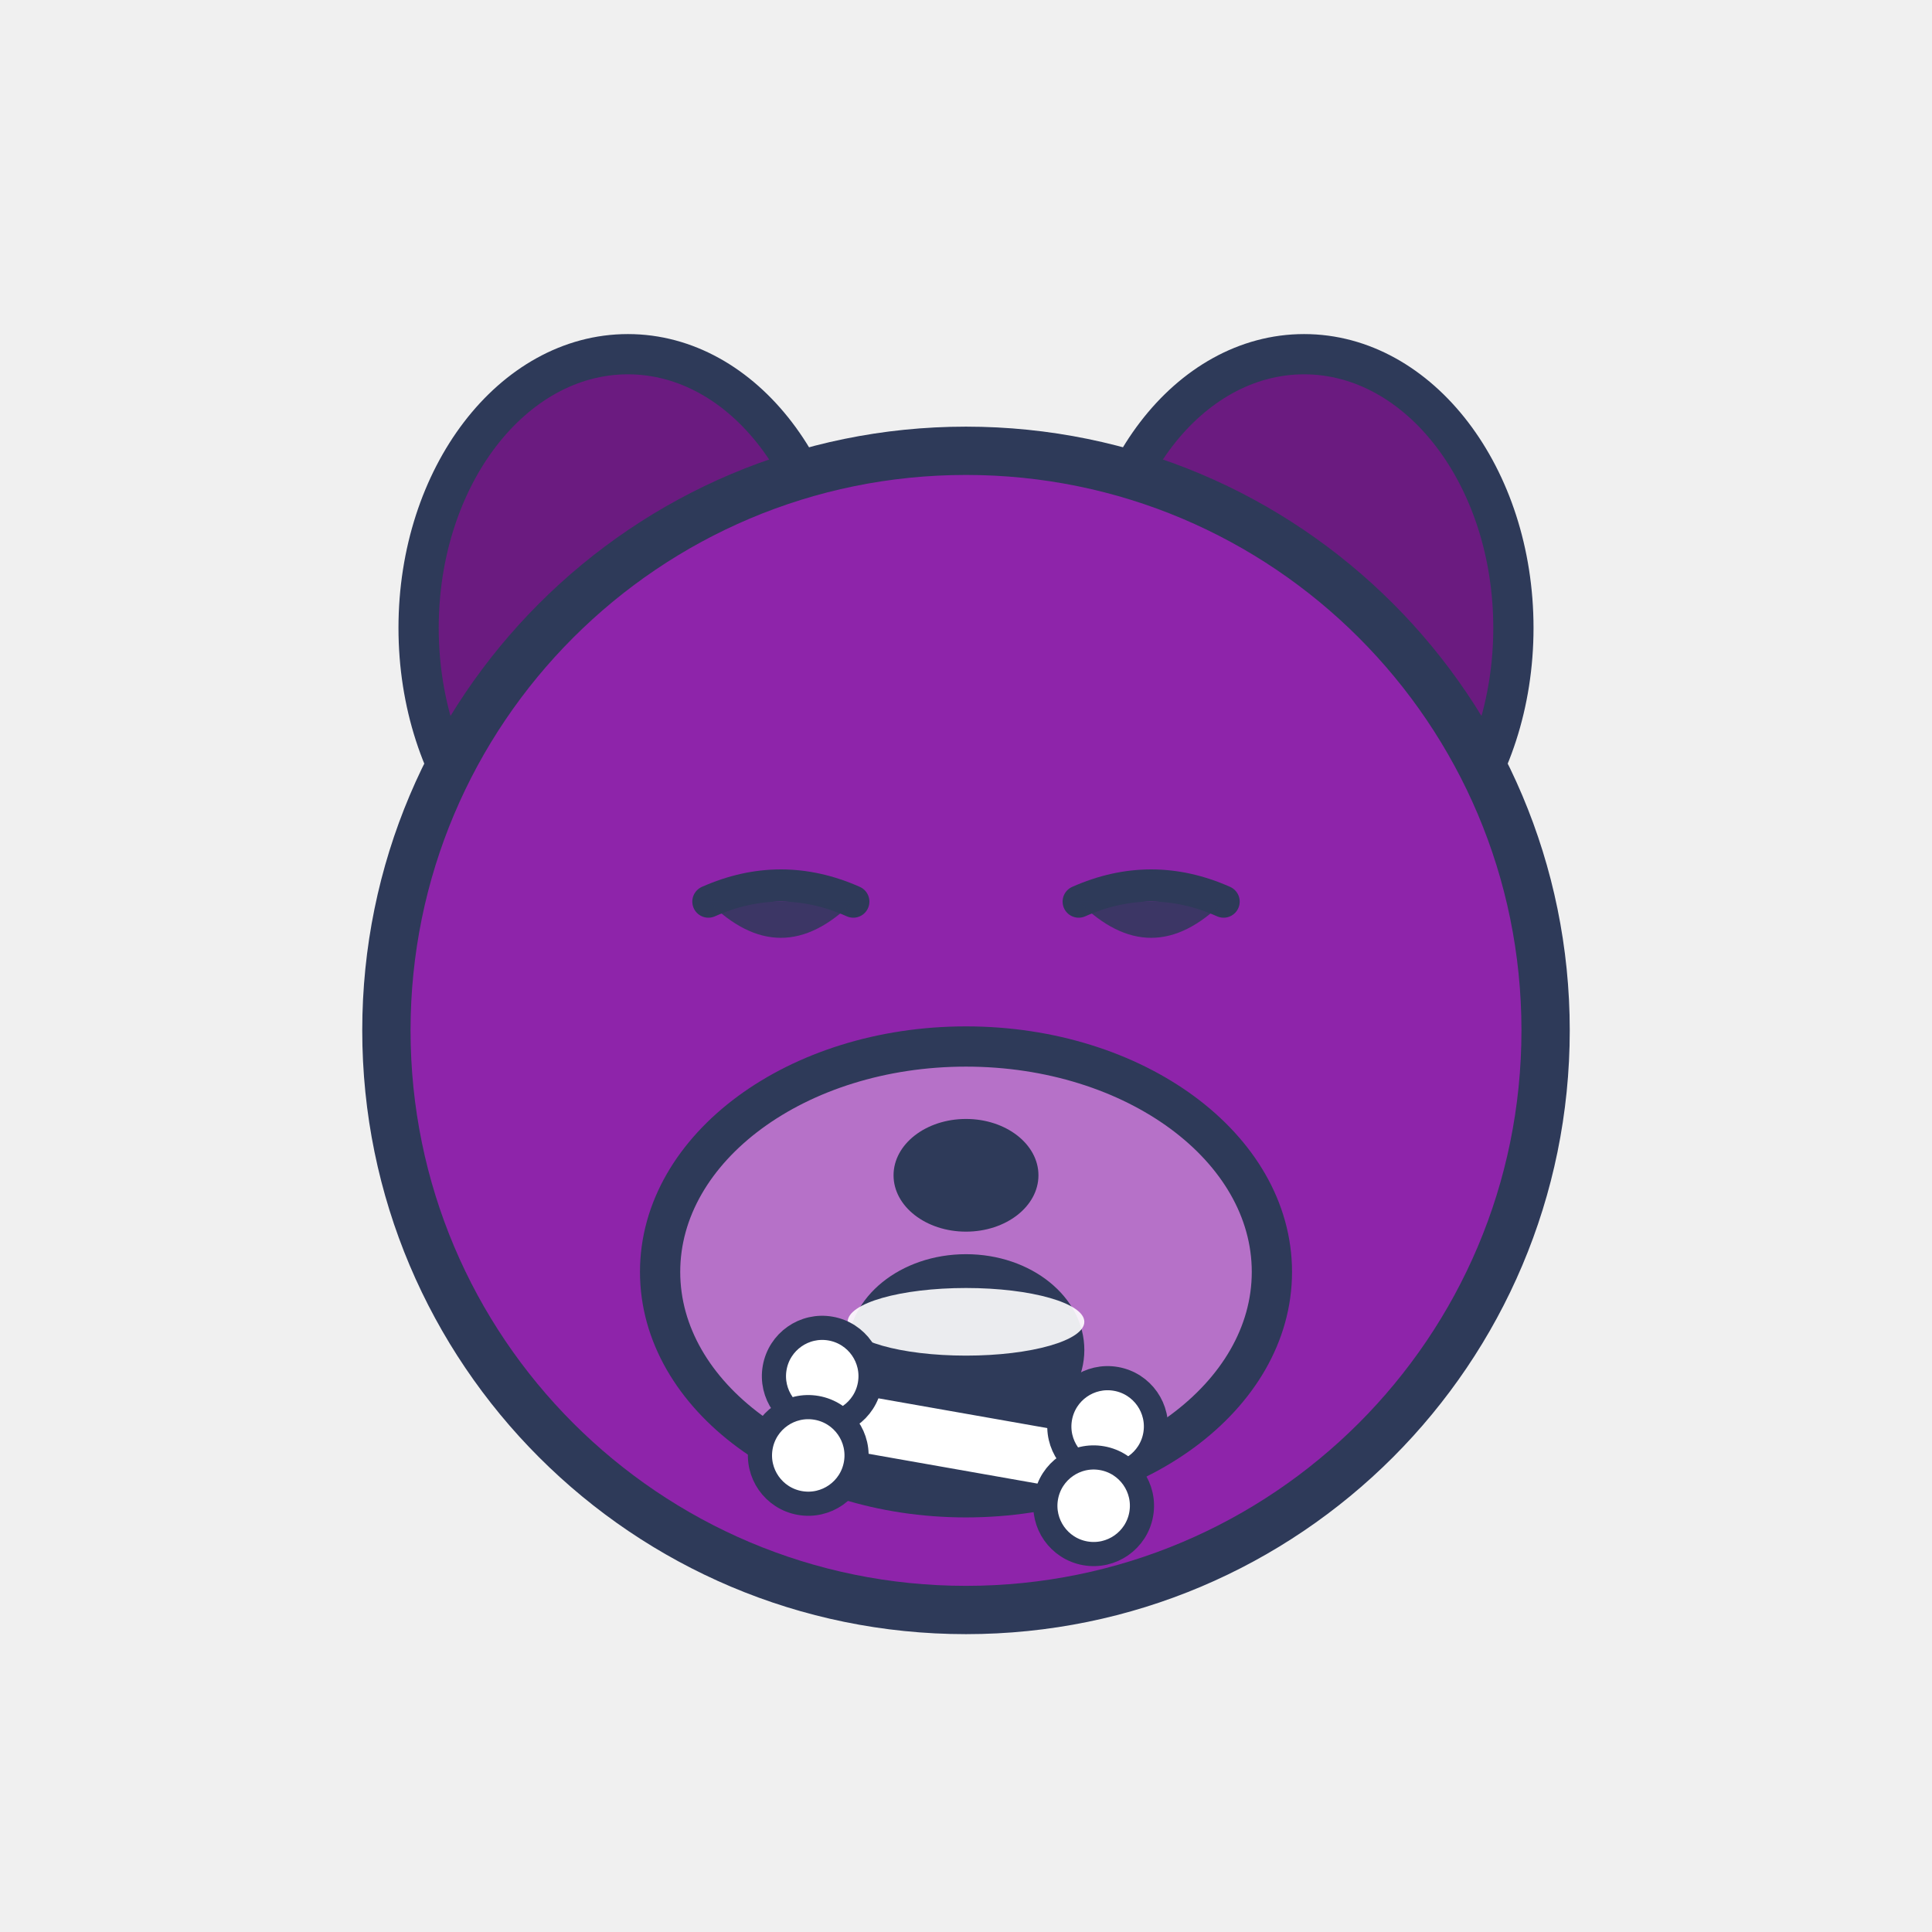
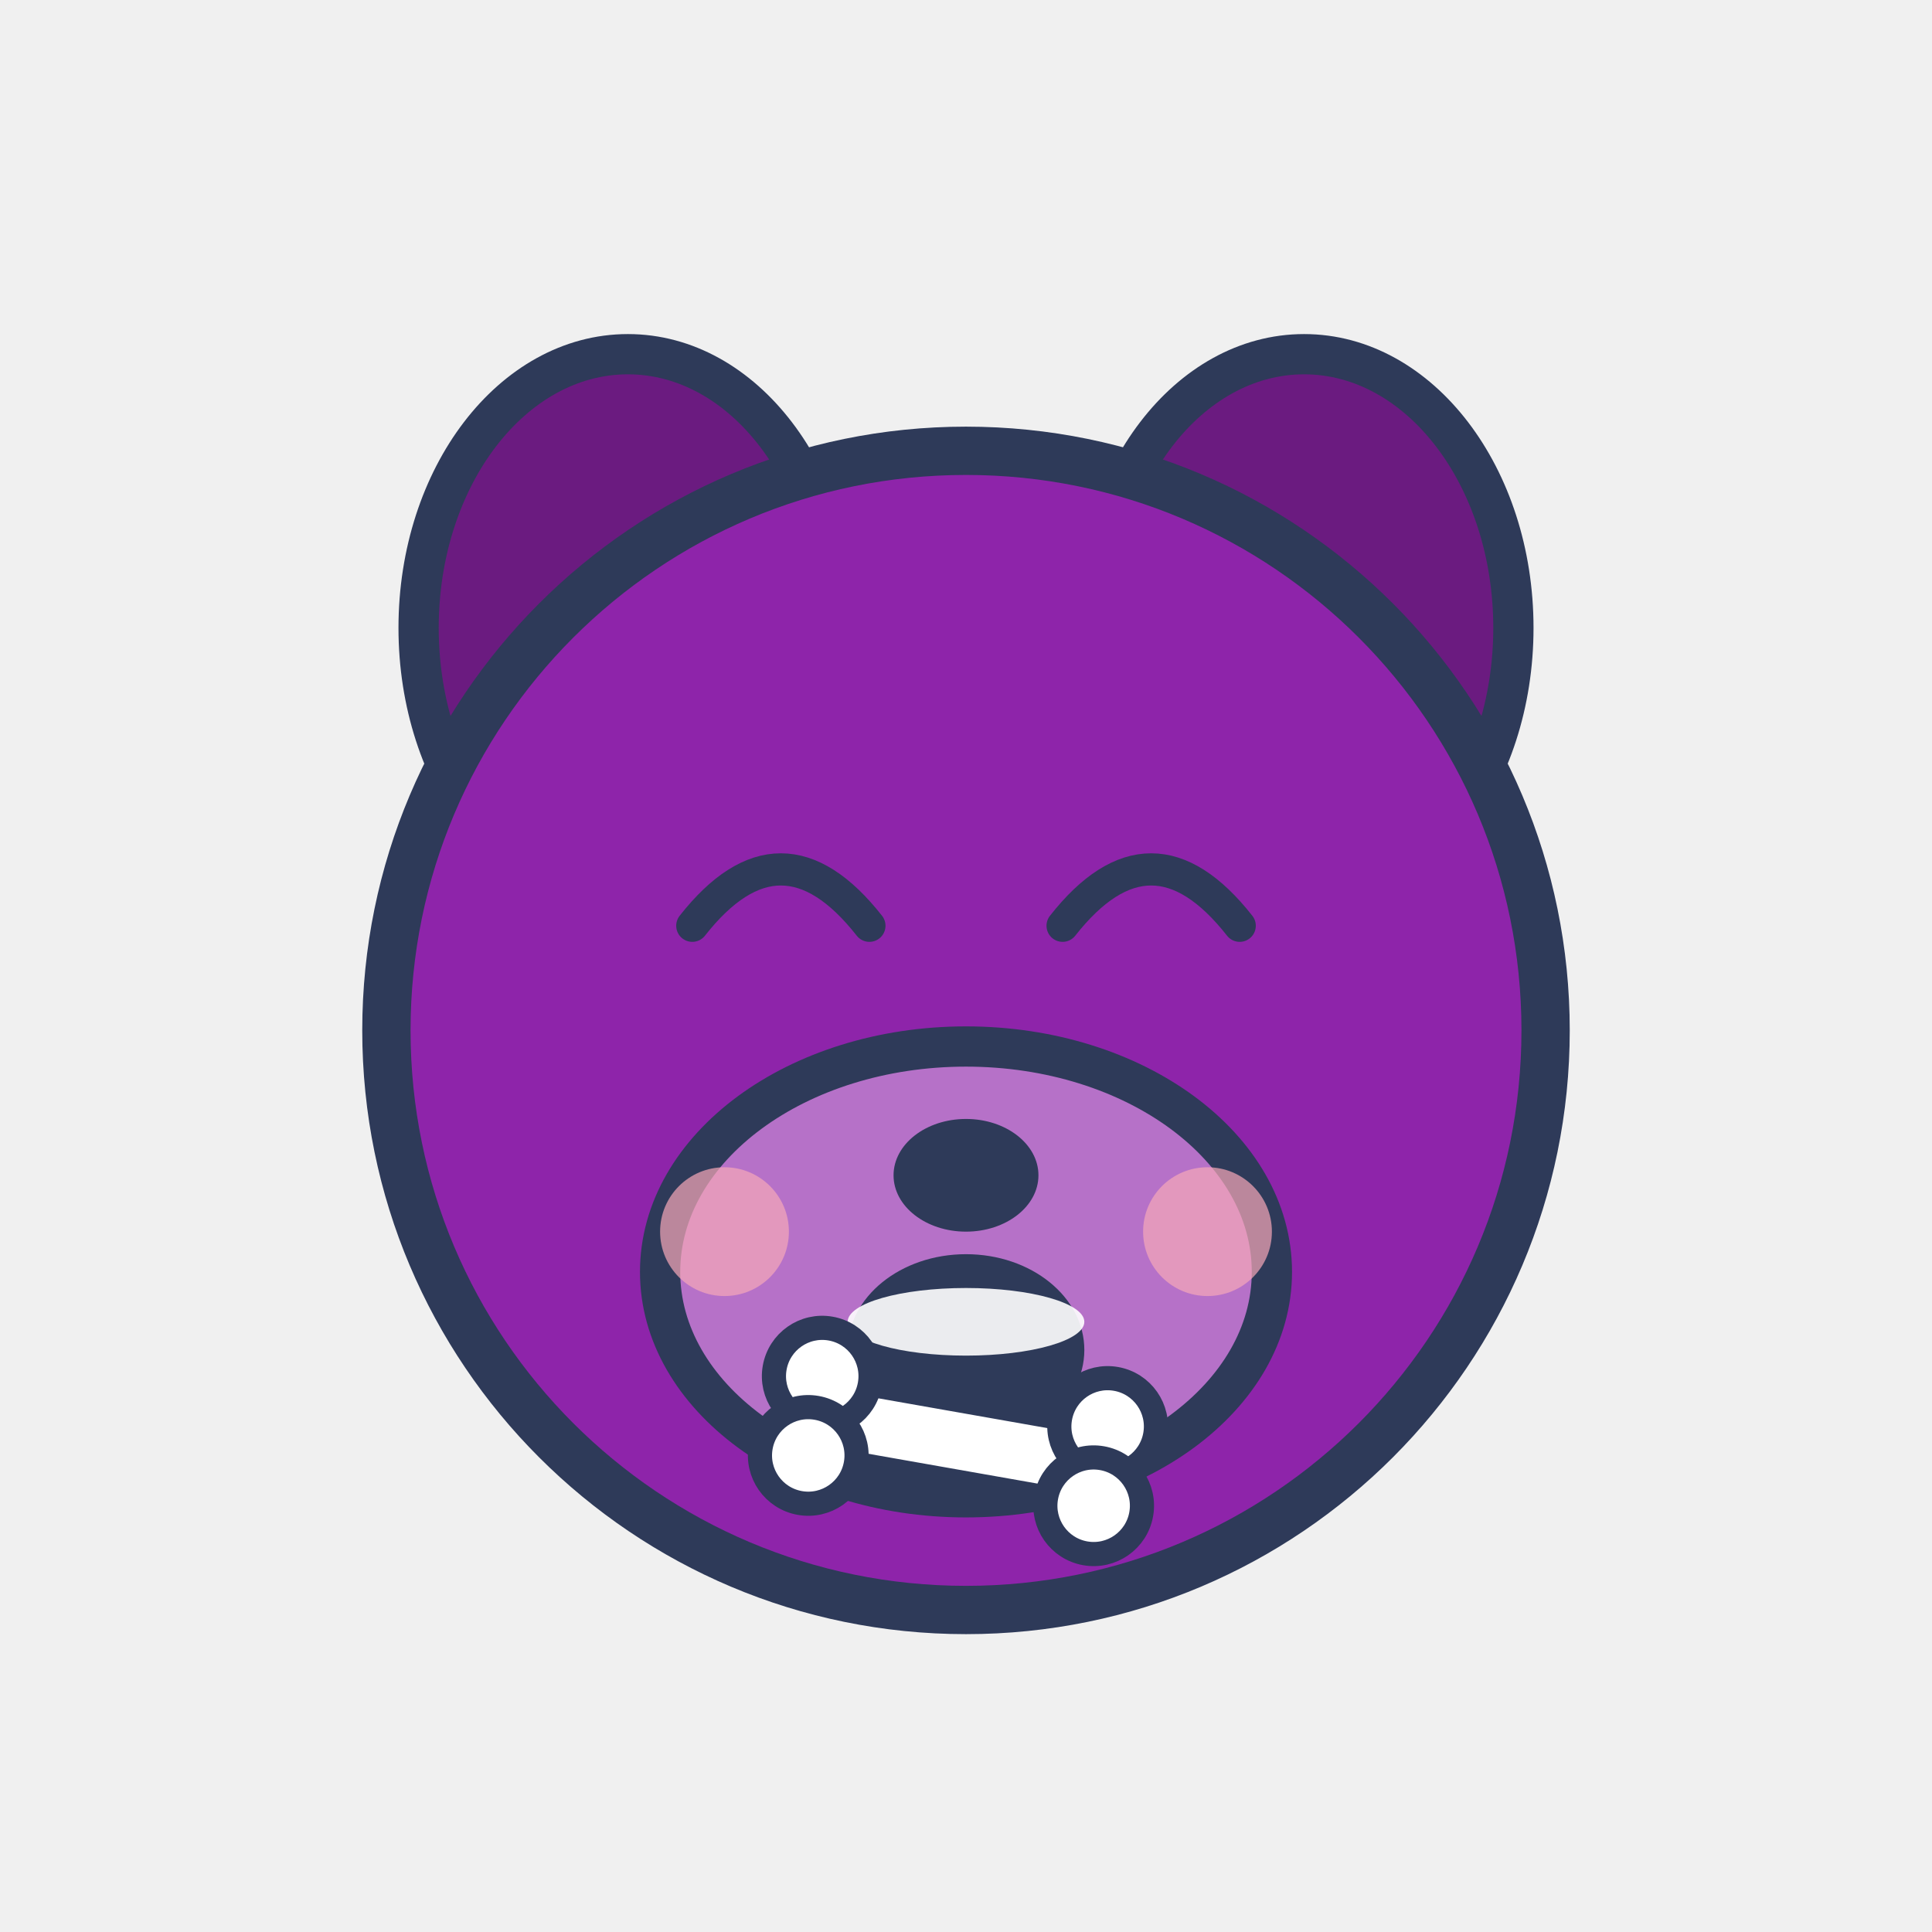
<svg xmlns="http://www.w3.org/2000/svg" viewBox="0 0 240 240" width="240" height="240">
  <defs>
    <linearGradient id="rainbowGrad" x1="0%" y1="0%" x2="100%" y2="100%">
      <stop offset="0%" stop-color="#E53935" />
      <stop offset="20%" stop-color="#FB8C00" />
      <stop offset="40%" stop-color="#FDD835" />
      <stop offset="60%" stop-color="#43A047" />
      <stop offset="80%" stop-color="#1E88E5" />
      <stop offset="100%" stop-color="#8E24AA" />
    </linearGradient>
  </defs>
  <g>
    <ellipse cx="78" cy="78" rx="26" ry="34" fill="rgb(107,27,128)" stroke="#2E3A59" stroke-width="5" />
    <ellipse cx="162" cy="78" rx="26" ry="34" fill="rgb(107,27,128)" stroke="#2E3A59" stroke-width="5" />
    <circle cx="120" cy="128" r="72" fill="#8E24AA" stroke="#2E3A59" stroke-width="6" />
    <ellipse cx="120" cy="158" rx="38" ry="28" fill="rgb(182,113,200)" stroke="#2E3A59" stroke-width="5" />
-     <path d="M88 112 Q97 108 106 112" stroke="#2E3A59" stroke-width="4" fill="none" stroke-linecap="round" />
-     <path d="M88 112 Q97 121 106 112" fill="#2E3A59" opacity="0.85" />
-     <path d="M134 112 Q143 108 152 112" stroke="#2E3A59" stroke-width="4" fill="none" stroke-linecap="round" />
-     <path d="M134 112 Q143 121 152 112" fill="#2E3A59" opacity="0.85" />
+     <path d="M86 115 Q97 101 108 115" stroke="#2E3A59" stroke-width="4" fill="none" stroke-linecap="round" />
+     <path d="M132 115 Q143 101 154 115" stroke="#2E3A59" stroke-width="4" fill="none" stroke-linecap="round" />
    <ellipse cx="120" cy="146" rx="9" ry="7" fill="#2E3A59" />
    <ellipse cx="120" cy="167.7" rx="14.7" ry="11.9" fill="#2E3A59" />
    <ellipse cx="120" cy="164.2" rx="14.7" ry="4.2" fill="#fff" opacity="0.9" />
  </g>
+   <circle cx="90" cy="153" r="8" fill="#F7A8B8" opacity="0.7" />
+   <circle cx="150" cy="153" r="8" fill="#F7A8B8" opacity="0.7" />
  <g transform="translate(119,179) rotate(10)">
    <rect x="-18" y="-5" width="36" height="10" rx="5" fill="#fff" stroke="#2E3A59" stroke-width="3" />
    <circle cx="-18" cy="-5" r="6" fill="#fff" stroke="#2E3A59" stroke-width="3" />
    <circle cx="-18" cy="5" r="6" fill="#fff" stroke="#2E3A59" stroke-width="3" />
    <circle cx="18" cy="-5" r="6" fill="#fff" stroke="#2E3A59" stroke-width="3" />
    <circle cx="18" cy="5" r="6" fill="#fff" stroke="#2E3A59" stroke-width="3" />
  </g>
</svg>
